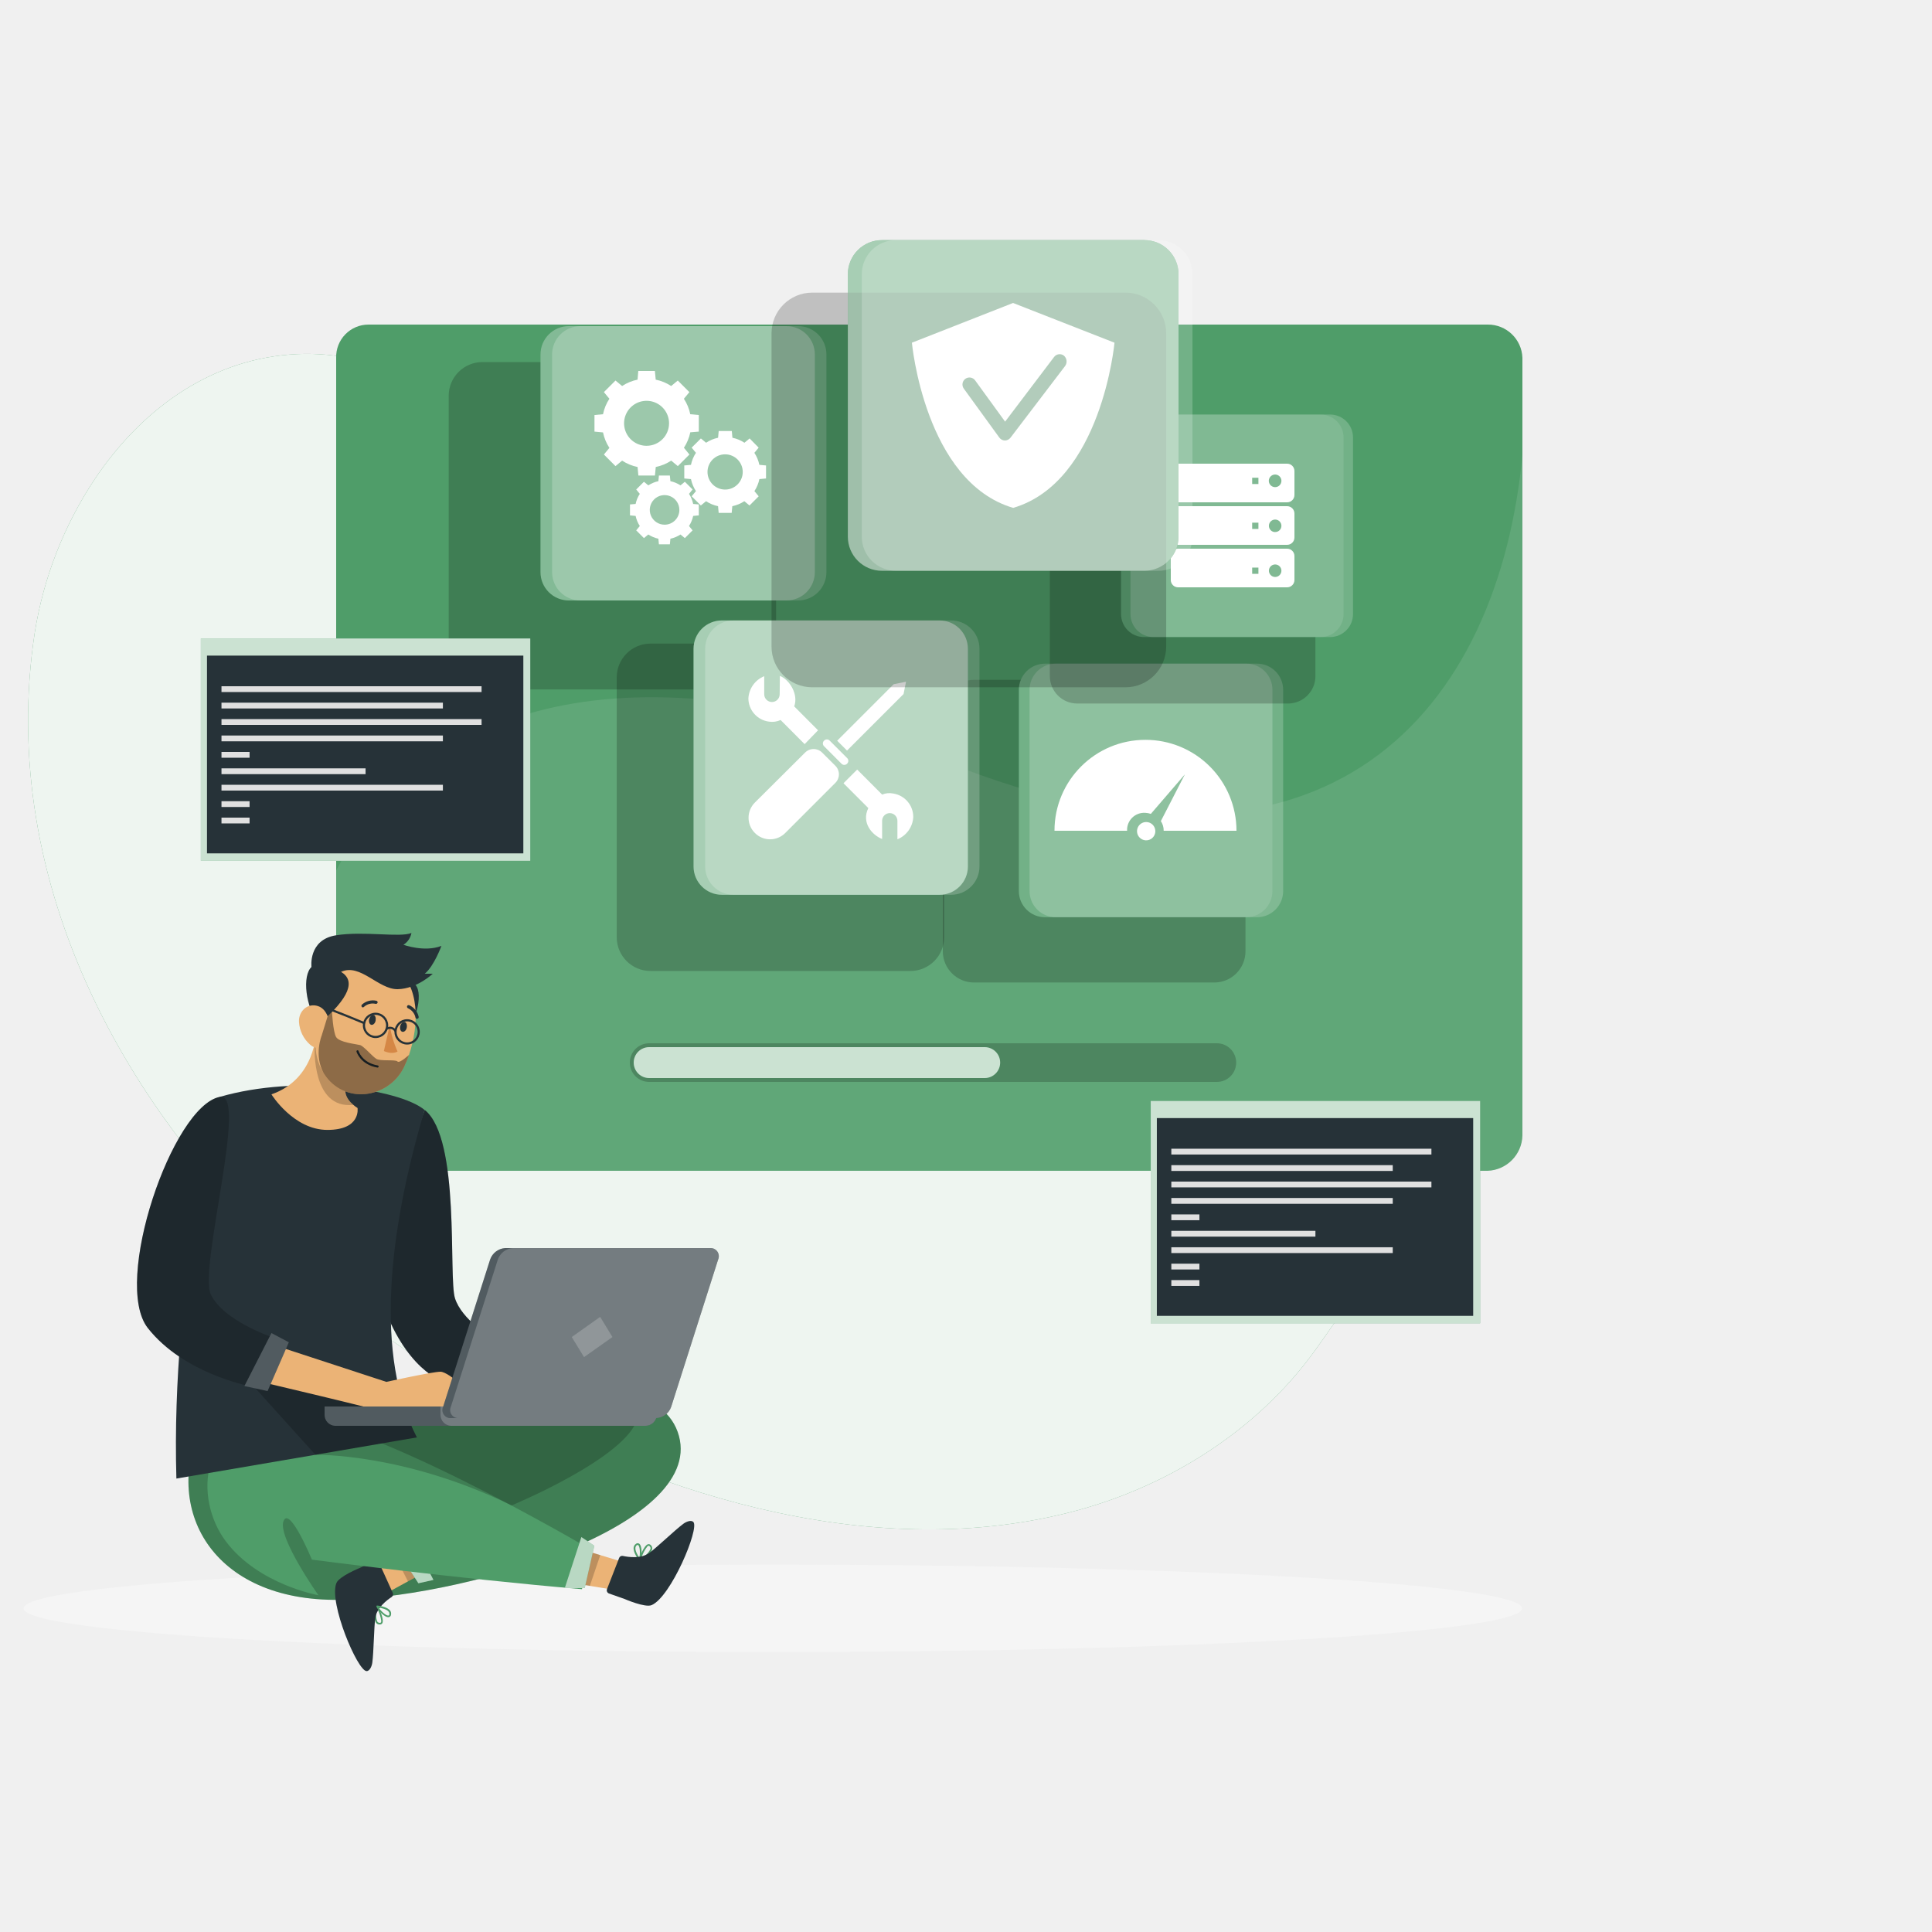
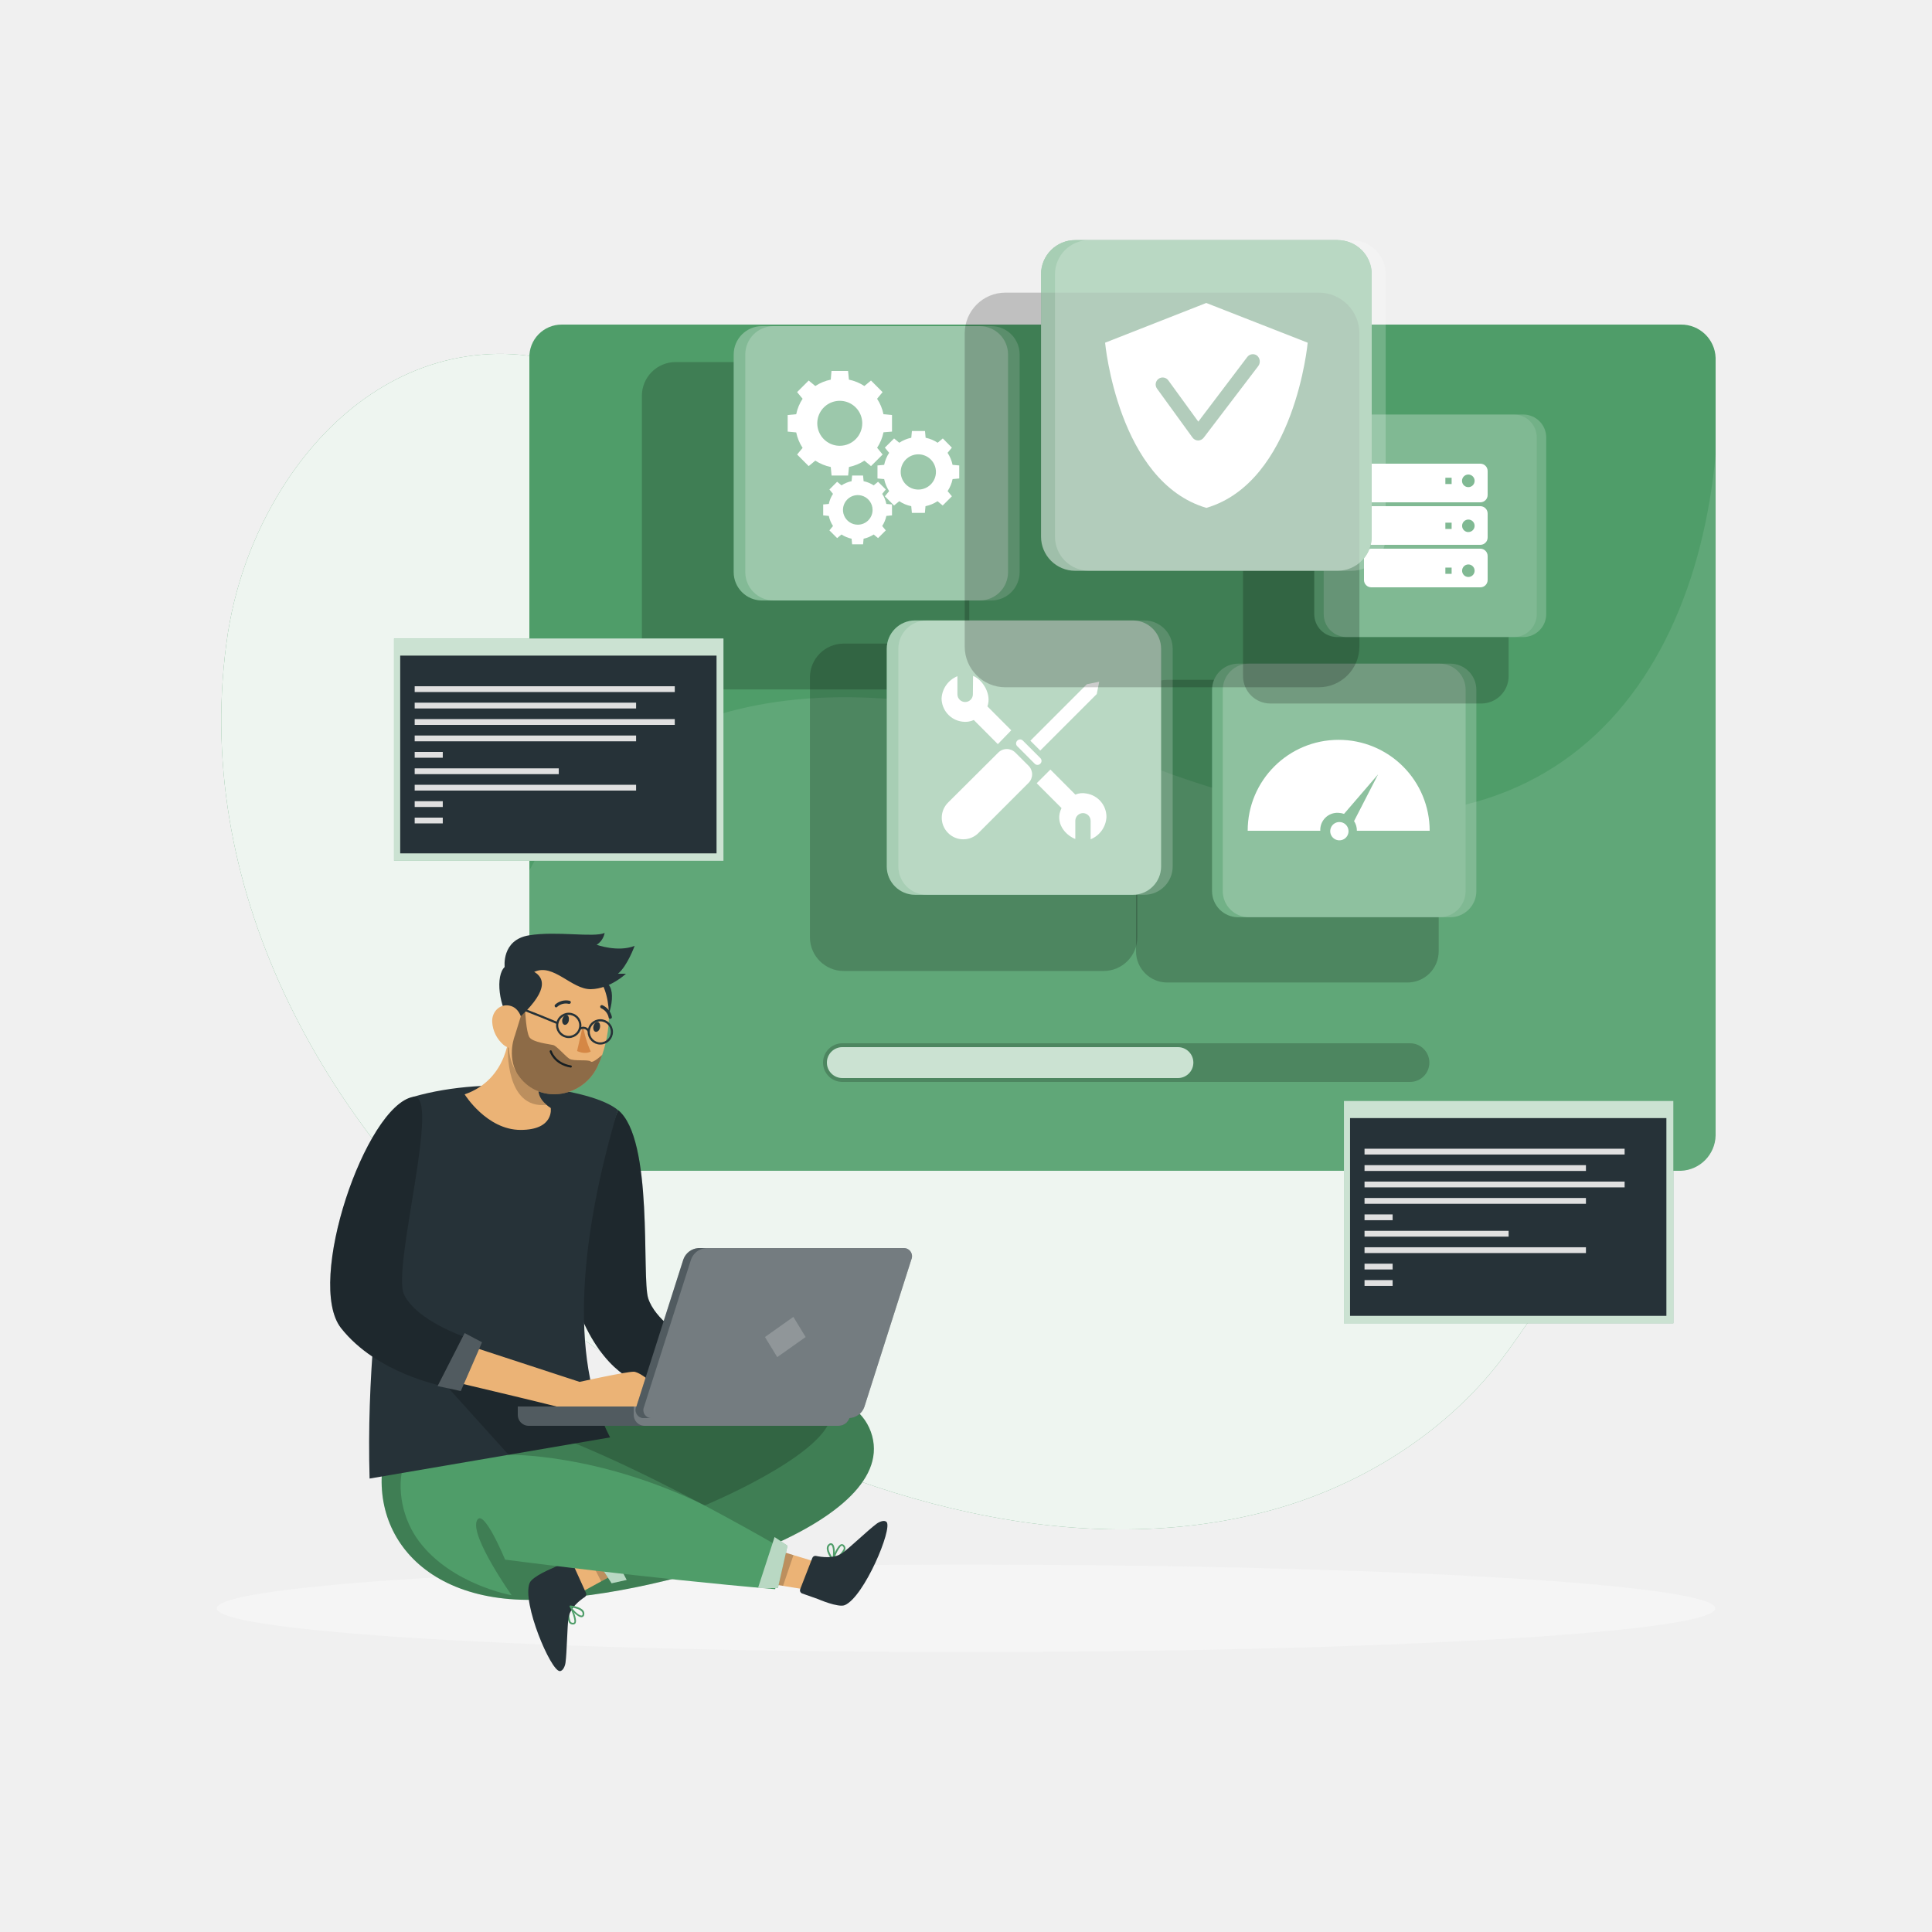
- <svg xmlns="http://www.w3.org/2000/svg" viewBox="50 0 500 500">
+ <svg xmlns="http://www.w3.org/2000/svg" viewBox="0 0 500 500">
  <g id="freepik--background-simple--inject-80">
    <path d="M74.52,124c11.63-17.36,28.92-30.51,50.37-32.23C146,90,166.48,100.87,181.41,115c44.4,42,49.19,124.23,112,147.1,26.23,9.55,53.11-2.86,78.77-8.18,20-4.14,40.68,2.71,44.62,25.12,4.39,25-12.7,51.36-26.59,70.6-15.17,21-38.67,35.54-63.61,41.82-52.39,13.2-109.69-5.46-155-31.71A276.44,276.44,0,0,1,132,332.11c-48.66-41-83-103.28-73-168.41A100.12,100.12,0,0,1,74.52,124Z" style="fill:#4F9D69" />
    <path d="M74.52,124c11.63-17.36,28.92-30.51,50.37-32.23C146,90,166.48,100.87,181.41,115c44.4,42,49.19,124.23,112,147.1,26.23,9.55,53.11-2.86,78.77-8.18,20-4.14,40.68,2.71,44.62,25.12,4.39,25-12.7,51.36-26.59,70.6-15.17,21-38.67,35.54-63.61,41.82-52.39,13.2-109.69-5.46-155-31.71A276.44,276.44,0,0,1,132,332.11c-48.66-41-83-103.28-73-168.41A100.12,100.12,0,0,1,74.52,124Z" style="fill:#fff;opacity:0.9;isolation:isolate" />
  </g>
  <g id="freepik--Shadow--inject-80">
    <ellipse id="freepik--path--inject-80" cx="250" cy="416.24" rx="193.89" ry="11.32" style="fill:#f5f5f5" />
  </g>
  <g id="freepik--Window--inject-80">
    <path d="M444,92.61V293.86a9.36,9.36,0,0,1-9,9.14H145.39c-4.81,0-8.39-4.32-8.39-9.14V92.61A8.36,8.36,0,0,1,145.39,84H435A8.91,8.91,0,0,1,444,92.61Z" style="fill:#4F9D69" />
    <path d="M444,117.69V293.86a9.36,9.36,0,0,1-9,9.14H145.39c-4.81,0-8.39-4.32-8.39-9.14V225.29c25.48-49,86.22-56.94,157.33-28.29C395,237.56,437.93,182.51,444,117.69Z" style="fill:#fff;opacity:0.1;isolation:isolate" />
  </g>
  <g id="freepik--Bar--inject-80">
    <path d="M364.92,280H218a5,5,0,0,1-5-5h0a5,5,0,0,1,5-5H364.92a5,5,0,0,1,5,5h0A5,5,0,0,1,364.92,280Z" style="opacity:0.2;isolation:isolate" />
    <path d="M218,279a4,4,0,1,1,0-8h86.84a4,4,0,1,1,0,8Z" style="fill:#4F9D69" />
    <path d="M218,279a4,4,0,1,1,0-8h86.84a4,4,0,1,1,0,8Z" style="fill:#fff;opacity:0.7;isolation:isolate" />
  </g>
  <g id="freepik--Character--inject-80">
    <g id="freepik--group--inject-80">
      <path d="M159.93,287.26c9.32,7.49,6.07,43.24,7.82,48.74S177,346,177,346l-10.46,12.25s-8.75-1.52-15.4-15.77S159.93,287.26,159.93,287.26Z" style="fill:#263238" />
      <path d="M159.93,287.26c9.32,7.49,6.07,43.24,7.82,48.74S177,346,177,346l-10.46,12.25s-8.75-1.52-15.4-15.77S159.93,287.26,159.93,287.26Z" style="opacity:0.2;isolation:isolate" />
      <path d="M150,365.75s67-18.69,75.38,4.82S173,412.81,139.37,414,92,391.51,101.92,369.08Z" style="fill:#4F9D69" />
      <path d="M150,365.75s67-18.69,75.38,4.82S173,412.81,139.37,414,92,391.51,101.92,369.08Z" style="opacity:0.2;isolation:isolate" />
      <path d="M215.67,403.8a.23.23,0,0,1-.25,0,.17.17,0,0,1-.06-.21c.11-.37,1.23-3.61,2.35-3.95a.74.74,0,0,1,.68.2,1.15,1.15,0,0,1,.39,1.09,3,3,0,0,1-1.05,1.52A12.94,12.94,0,0,1,215.67,403.8Zm.29-.63a4.76,4.76,0,0,0,2.39-2.31.73.73,0,0,0-.28-.74.22.22,0,0,0-.26-.07.61.61,0,0,0-.26.15A9.17,9.17,0,0,0,216,403.17Z" style="fill:#4F9D69" />
      <path d="M215.61,403.84a.2.2,0,0,1-.21-.06c-.11-.09-1.66-2.06-1.4-3.38a1.25,1.25,0,0,1,.53-.81.72.72,0,0,1,.9-.08c.81.57.71,3.19.31,4.19l0,.1Zm-.89-3.85a.82.82,0,0,0-.26.47c-.17.84.61,2.1,1,2.7.25-1.12.17-3-.31-3.29-.05,0-.15-.11-.39.06l-.08.06Z" style="fill:#4F9D69" />
      <path d="M147.4,415.69a.24.24,0,0,1,.18-.17.18.18,0,0,1,.19.11c.2.34,1.73,3.4,1.18,4.44a.68.68,0,0,1-.61.34,1.12,1.12,0,0,1-1.05-.47,3,3,0,0,1-.35-1.82A12.7,12.7,0,0,1,147.4,415.69Zm.24.64a4.83,4.83,0,0,0,0,3.33.74.74,0,0,0,.73.32.25.25,0,0,0,.24-.14,1,1,0,0,0,.07-.29A9.47,9.47,0,0,0,147.64,416.33Z" style="fill:#4F9D69" />
      <polygon points="163.63 393.07 151.78 401.76 146.09 405.93 149.8 412.42 155.58 409.26 169.69 401.54 163.63 393.07" style="fill:#ebb376" />
      <path d="M151.64,412.22l-3.58-7.89a.85.85,0,0,0-1.15-.41l-3.86,1.89s-5.37,2.17-6,3.91c-2,5.1,5.49,22.75,7.82,22.76.85,0,1.36-1.32,1.48-2.16.37-2.68.44-9.4.78-11.63.4-2.6,3-4.6,4.25-5.4A.86.86,0,0,0,151.64,412.22Z" style="fill:#263238" />
      <path d="M147.41,415.62a.21.21,0,0,1,.19-.11c.14,0,2.63.25,3.4,1.36a1.28,1.28,0,0,1,.2.95.72.72,0,0,1-.57.7c-1,.18-2.78-1.72-3.21-2.7l0-.09A.21.21,0,0,1,147.41,415.62Zm3.37,2.06a.8.8,0,0,0-.15-.52c-.48-.7-1.93-1-2.65-1.15.62,1,2,2.2,2.56,2.09.06,0,.18,0,.23-.32v-.1Z" style="fill:#4F9D69" />
      <polygon points="163.63 393.07 151.78 401.76 155.58 409.26 169.69 401.54 163.63 393.07" style="opacity:0.2;isolation:isolate" />
      <polygon points="158.28 409.75 162.18 408.88 155.71 396.52 152.09 400.21 158.28 409.75" style="fill:#4F9D69" />
      <polygon points="158.28 409.75 162.18 408.88 155.71 396.52 152.09 400.21 158.28 409.75" style="fill:#fff;opacity:0.6;isolation:isolate" />
      <polygon points="188.15 408.03 202.65 410.42 209.62 411.57 211.65 404.37 205.35 402.46 189.97 397.78 188.15 408.03" style="fill:#ebb376" />
      <path d="M210.23,403.2l-3.14,8.07a.87.87,0,0,0,.51,1.12l4.05,1.43s5.31,2.32,7,1.58c5-2.16,12.42-19.84,10.79-21.51-.6-.61-1.89-.05-2.58.46-2.17,1.6-7,6.26-8.85,7.57-2.14,1.54-5.41,1.06-6.83.75A.84.84,0,0,0,210.23,403.2Z" style="fill:#263238" />
      <polygon points="188.15 408.03 202.65 410.42 205.35 402.46 189.97 397.78 188.15 408.03" style="opacity:0.2;isolation:isolate" />
      <path d="M202.85,401s-60.28-35.56-80.68-34.61S100,387.6,108.41,398.85s24,14,24,14-10.58-15-9.05-19.16,7.36,9.94,7.36,9.94,37.35,4.89,69.89,7.65Z" style="fill:#4F9D69" />
      <polygon points="203.81 400.04 200.46 397.79 196.16 411 201.32 411 203.81 400.04" style="fill:#4F9D69" />
      <polygon points="203.81 400.04 200.46 397.79 196.16 411 201.32 411 203.81 400.04" style="fill:#fff;opacity:0.6;isolation:isolate" />
      <path d="M157.89,372c-10.91-21-7.44-52.95,2-84.74-6.6-5.51-32.93-9.23-53-3.39,0,0-12.74,47.21-11.24,98.78Z" style="fill:#263238" />
      <path d="M134.73,292.42c-8.77,0-14.48-9.2-14.48-9.2,11.5-4,11.54-16.17,11.54-16.17l4.43,4.33,6.31,6.18c-5.25,3.72-2.77,6.94-1.1,8.37a7.68,7.68,0,0,0,1.1.82S143.5,292.42,134.73,292.42Z" style="fill:#ebb376" />
      <path d="M141.43,285.93c-10.76,1.21-10-14.9-10-14.9a27.39,27.39,0,0,1,4.82.35l6.31,6.18C137.28,281.28,139.76,284.5,141.43,285.93Z" style="opacity:0.2;isolation:isolate" />
      <path d="M149.83,255c-4.07,1.68-3.29,6.13,3.47,14.24,4.16-3.59,6.42-11.75,4.23-14.37S153.39,253.51,149.83,255Z" style="fill:#263238" />
      <path d="M155.85,273v0a28.43,28.43,0,0,1-1.3,3.18c-4,8.19-15.58,9.78-20.7,1.68l-.06-.08c-3.38-5.45-2.11-10.54-.7-19.36a12.2,12.2,0,0,1,19-8.18C158.83,254.93,158.43,265.47,155.85,273Z" style="fill:#ebb376" />
      <path d="M145.54,263.75c-.16.71.09,1.37.55,1.47s1-.38,1.12-1.09-.09-1.36-.54-1.47S145.74,263.06,145.54,263.75Z" style="fill:#263238" />
      <path d="M153.58,265.57c-.16.7.09,1.36.56,1.46s1-.37,1.13-1.09-.1-1.37-.56-1.47S153.74,264.86,153.58,265.57Z" style="fill:#263238" />
      <path d="M150.88,265.31a25.88,25.88,0,0,0,2,6.82c-1.54.88-3.53-.13-3.53-.13Z" style="fill:#d58745" />
      <path d="M143.91,260.72a.37.37,0,0,1-.25-.12.42.42,0,0,1,0-.6,4.21,4.21,0,0,1,3.77-1,.41.41,0,0,1,.29.5v0a.45.45,0,0,1-.53.29h0a3.35,3.35,0,0,0-3,.79A.44.44,0,0,1,143.91,260.72Z" style="fill:#263238" />
      <path d="M157.85,263.68a.45.45,0,0,1-.32-.33,3.39,3.39,0,0,0-1.92-2.4.44.44,0,0,1-.26-.55.43.43,0,0,1,.54-.26,4.23,4.23,0,0,1,2.46,3,.42.42,0,0,1-.31.51h-.19Z" style="fill:#263238" />
      <path d="M138.28,251.52c3.75,2.31,2.27,6.58-5.69,13.5-3.55-4.2-4.48-12.63-1.89-14.85S135,249.51,138.28,251.52Z" style="fill:#263238" />
      <path d="M127.38,264.48a8.46,8.46,0,0,0,2.83,5.84c2.24,2,4.63.26,5.08-2.52.41-2.51-.28-6.55-3-7.43S127.23,261.73,127.38,264.48Z" style="fill:#ebb376" />
      <path d="M142.53,272.09s.92,3.18,5.18,3.92" style="fill:none;stroke:#263238;stroke-linecap:round;stroke-linejoin:round;stroke-width:0.557px" />
      <path d="M150.19,265.37a3,3,0,1,1-3-3A3,3,0,0,1,150.19,265.37Z" style="fill:none;stroke:#263238;stroke-linecap:round;stroke-linejoin:round;stroke-width:0.557px" />
      <path d="M158.36,267.05a3,3,0,1,1-3-3A3,3,0,0,1,158.36,267.05Z" style="fill:none;stroke:#263238;stroke-linecap:round;stroke-linejoin:round;stroke-width:0.557px" />
      <path d="M150.19,266.19a1.6,1.6,0,0,1,2.11.56" style="fill:none;stroke:#263238;stroke-linecap:round;stroke-linejoin:round;stroke-width:0.557px" />
      <path d="M144.19,264.75s-8.69-3.66-10.31-4" style="fill:none;stroke:#263238;stroke-linecap:round;stroke-linejoin:round;stroke-width:0.557px" />
      <path d="M130.61,250.29s-.9-7.06,6.31-8.23,16.64.64,19.56-.61a4.59,4.59,0,0,1-2.07,3.06s5.5,2,9.83.28c0,0-1.88,5.21-4.31,7.21H162s-4.1,3.92-9.09,4-9.69-6.79-14.63-4.48S130.61,250.29,130.61,250.29Z" style="fill:#263238" />
      <path d="M155.85,273v0a28.43,28.43,0,0,1-1.3,3.18c-4,8.19-15.58,9.78-20.7,1.68l-.06-.08c-2.64-4.69-.53-9.81-.53-9.81l1.54-5,1.12-1.11s.26,5.07,1.05,6.5,5.29,1.85,6.21,2.1,3.1,2.85,4.18,3.55,5,.12,5.51.7S155.85,273,155.85,273Z" style="opacity:0.4;isolation:isolate" />
      <path d="M110.89,353.5l20.74,23s22.92-.51,50.76,13.1c0,0,29.87-12.34,32.62-22.59s-62.71-3-62.71-3Z" style="opacity:0.2;isolation:isolate" />
      <path d="M116.75,346.75,150,357.63S161.88,355,164,355s10.33,6.67,5.69,9-17.31,2.63-18.69,1.88-38.25-9.38-38.25-9.38Z" style="fill:#ebb376" />
      <path d="M106.89,283.87c7.52-1.46-5.53,44.38-2.33,51.13s15.69,11,15.69,11l-5.75,12.69s-17-3.21-26.25-15S94.61,286.25,106.89,283.87Z" style="fill:#263238" />
      <path d="M106.89,283.87c7.52-1.46-5.53,44.38-2.33,51.13s15.69,11,15.69,11l-5.75,12.69s-17-3.21-26.25-15S94.61,286.25,106.89,283.87Z" style="opacity:0.2;isolation:isolate" />
      <polygon points="120.25 345 113.25 358.71 119.25 360 124.75 347.38 120.25 345" style="fill:#263238" />
      <polygon points="120.25 345 113.25 358.71 119.25 360 124.75 347.38 120.25 345" style="fill:#fff;opacity:0.2;isolation:isolate" />
      <path d="M134,364v2.18a2.83,2.83,0,0,0,2.7,2.82h80.39a3,3,0,0,0,2.91-2.82V364Z" style="fill:#263238" />
      <path d="M134,364v2.18a2.83,2.83,0,0,0,2.7,2.82h80.39a3,3,0,0,0,2.91-2.82V364Z" style="fill:#fff;opacity:0.2;isolation:isolate" />
      <path d="M164,364v2.18a2.84,2.84,0,0,0,2.71,2.82h50.38a3,3,0,0,0,2.91-2.82V364Z" style="fill:#fff;opacity:0.2;isolation:isolate" />
      <path d="M166.71,367h53.11a4.33,4.33,0,0,0,3.86-2.85l12.18-38.21a2.11,2.11,0,0,0-2-2.94H180.71a4.44,4.44,0,0,0-3.86,2.94L164.67,364.1A2.08,2.08,0,0,0,166.71,367Z" style="fill:#263238" />
      <path d="M166.71,367h53.11a4.33,4.33,0,0,0,3.86-2.85l12.18-38.21a2.11,2.11,0,0,0-2-2.94H180.71a4.44,4.44,0,0,0-3.86,2.94L164.67,364.1A2.08,2.08,0,0,0,166.71,367Z" style="fill:#fff;opacity:0.2;isolation:isolate" />
      <path d="M168.71,367h51.11a4.33,4.33,0,0,0,3.86-2.85l12.18-38.21a2.11,2.11,0,0,0-2-2.94H182.71a4.44,4.44,0,0,0-3.86,2.94L166.67,364.1A2.08,2.08,0,0,0,168.71,367Z" style="fill:#fff;opacity:0.2;isolation:isolate" />
      <polygon points="205.32 340.81 197.97 346.02 201.15 351.22 208.5 346.02 205.32 340.81" style="fill:#fff;opacity:0.2;isolation:isolate" />
    </g>
  </g>
  <g id="freepik--Tabs--inject-80">
    <rect x="166.12" y="93.7" width="84.73" height="84.73" rx="8.74" style="opacity:0.2;isolation:isolate" />
    <rect x="189.88" y="84.4" width="71" height="71" rx="7.33" style="fill:#4F9D69;isolation:isolate" />
    <rect x="189.88" y="84.4" width="71" height="71" rx="7.33" style="fill:#fff;opacity:0.3;isolation:isolate" />
    <path d="M230.85,111.7v-4.29l-2.21-.21a11.4,11.4,0,0,0-1.65-4l1.42-1.72-3-3-1.71,1.42a11.53,11.53,0,0,0-4-1.65L219.48,96h-4.29L215,98.25a11.53,11.53,0,0,0-4,1.65l-1.71-1.42-3,3,1.42,1.72a11.4,11.4,0,0,0-1.65,4l-2.21.21v4.29l2.21.21a11.53,11.53,0,0,0,1.65,4l-1.42,1.72,3,3,1.71-1.42a11.53,11.53,0,0,0,4,1.65l.21,2.21h4.29l.21-2.21a11.53,11.53,0,0,0,4-1.65l1.71,1.42,3-3L227,115.88a11.53,11.53,0,0,0,1.65-4Zm-13.51,3.67a5.82,5.82,0,1,1,5.81-5.81A5.82,5.82,0,0,1,217.34,115.37Z" style="fill:#fff" />
    <path d="M248.25,123.83v-3.37l-1.73-.16a8.92,8.92,0,0,0-1.29-3.11l1.11-1.34L244,113.47l-1.34,1.11a8.92,8.92,0,0,0-3.11-1.29l-.16-1.74H236l-.16,1.74a8.92,8.92,0,0,0-3.11,1.29l-1.34-1.11L229,115.85l1.11,1.34a8.92,8.92,0,0,0-1.29,3.11l-1.73.16v3.37l1.73.16a8.92,8.92,0,0,0,1.29,3.11L229,128.44l2.38,2.38,1.34-1.11a8.92,8.92,0,0,0,3.11,1.29l.16,1.73h3.37l.16-1.73a8.92,8.92,0,0,0,3.11-1.29l1.34,1.11,2.38-2.38-1.11-1.34a8.92,8.92,0,0,0,1.29-3.11Zm-10.59,2.87a4.56,4.56,0,1,1,4.56-4.56A4.56,4.56,0,0,1,237.66,126.7Z" style="fill:#fff" />
    <path d="M230.85,133.38v-2.83l-1.46-.13a7.44,7.44,0,0,0-1.08-2.61l.93-1.13-2-2-1.13.93a7.6,7.6,0,0,0-2.61-1.08l-.14-1.46h-2.83l-.14,1.46a7.6,7.6,0,0,0-2.61,1.08l-1.13-.93-2,2,.93,1.13a7.44,7.44,0,0,0-1.08,2.61l-1.46.13v2.83l1.46.14a7.6,7.6,0,0,0,1.08,2.61l-.93,1.13,2,2,1.13-.93a7.82,7.82,0,0,0,2.61,1.09l.14,1.45h2.83l.14-1.45a7.82,7.82,0,0,0,2.61-1.09l1.13.93,2-2-.93-1.13a7.6,7.6,0,0,0,1.08-2.61ZM222,135.79a3.83,3.83,0,1,1,3.82-3.82A3.82,3.82,0,0,1,222,135.79Z" style="fill:#fff" />
    <rect x="192.88" y="84.4" width="71" height="71" rx="7.33" style="fill:#fff;opacity:0.2;isolation:isolate" />
    <rect x="294" y="175.94" width="78.33" height="78.33" rx="8.08" style="opacity:0.2;isolation:isolate" />
    <rect x="313.68" y="171.75" width="65.63" height="65.63" rx="6.77" style="fill:#4F9D69;isolation:isolate" />
    <rect x="313.68" y="171.75" width="65.63" height="65.63" rx="6.77" style="fill:#fff;opacity:0.2;isolation:isolate" />
    <path d="M349,215.11a2.37,2.37,0,1,1-2.36-2.37A2.37,2.37,0,0,1,349,215.11Z" style="fill:#fff" />
    <path d="M346.43,191.47A23.52,23.52,0,0,0,322.9,215h18.79a4.43,4.43,0,0,1,4.74-4.64,5.11,5.11,0,0,1,1.41.27l8.81-10.23-6.22,12.1a4.46,4.46,0,0,1,.73,2.5H370A23.53,23.53,0,0,0,346.43,191.47Z" style="fill:#fff" />
    <rect x="316.45" y="171.75" width="65.63" height="65.63" rx="6.77" style="fill:#fff;opacity:0.2;isolation:isolate" />
    <rect x="321.7" y="113.34" width="68.73" height="68.73" rx="7.09" style="opacity:0.2;isolation:isolate" />
    <rect x="340.13" y="107.28" width="57.59" height="57.59" rx="5.94" style="fill:#4F9D69;isolation:isolate" />
    <rect x="340.13" y="107.28" width="57.59" height="57.59" rx="5.94" style="fill:#fff;opacity:0.1;isolation:isolate" />
    <path d="M385,121.89a1.89,1.89,0,0,0-1.89-1.89H354.89a1.89,1.89,0,0,0-1.89,1.89v6.22a1.89,1.89,0,0,0,1.89,1.89h28.22a1.89,1.89,0,0,0,1.89-1.89Zm-9.32,3.37h-1.62v-1.62h1.62Zm4.33.81a1.63,1.63,0,1,1,1.62-1.62A1.62,1.62,0,0,1,380,126.07Z" style="fill:#fff" />
    <path d="M385,132.89a1.89,1.89,0,0,0-1.89-1.89H354.89a1.89,1.89,0,0,0-1.89,1.89v6.22a1.89,1.89,0,0,0,1.89,1.89h28.22a1.89,1.89,0,0,0,1.89-1.89Zm-9.32,4h-1.62v-1.62h1.62Zm4.33.81a1.62,1.62,0,1,1,1.62-1.62A1.61,1.61,0,0,1,380,137.69Z" style="fill:#fff" />
    <path d="M385,143.89a1.89,1.89,0,0,0-1.89-1.89H354.89a1.89,1.89,0,0,0-1.89,1.89v6.22a1.89,1.89,0,0,0,1.89,1.89h28.22a1.89,1.89,0,0,0,1.89-1.89Zm-9.32,4.62h-1.62v-1.62h1.62Zm4.33.81a1.62,1.62,0,1,1,1.62-1.62A1.62,1.62,0,0,1,380,149.32Z" style="fill:#fff" />
    <rect x="342.57" y="107.28" width="57.59" height="57.59" rx="5.94" style="fill:#fff;opacity:0.2;isolation:isolate" />
    <rect x="209.61" y="166.56" width="84.73" height="84.73" rx="8.74" style="opacity:0.2;isolation:isolate" />
    <rect x="229.49" y="160.57" width="71" height="71" rx="7.33" style="fill:#4F9D69;isolation:isolate" />
    <rect x="229.49" y="160.57" width="71" height="71" rx="7.33" style="fill:#fff;opacity:0.5;isolation:isolate" />
    <path d="M245.35,215.56h0a5.55,5.55,0,0,1,0-7.85l13-12.94a3.11,3.11,0,0,1,4.42,0l3.42,3.41a3.12,3.12,0,0,1,0,4.43l-12.95,12.95A5.53,5.53,0,0,1,245.35,215.56Z" style="fill:#fff" />
    <polygon points="269.21 194.25 266.66 191.7 281.29 177.07 284.48 176.43 283.84 179.62 269.21 194.25" style="fill:#fff" />
    <path d="M267.77,197.64l-4.5-4.51a1,1,0,0,1,0-1.45h0a1,1,0,0,1,1.46,0l4.5,4.5a1,1,0,0,1,0,1.46h0A1,1,0,0,1,267.77,197.64Z" style="fill:#fff" />
    <path d="M261.71,189l-6.17-6.19c1.15-3.09-1.18-6.89-3.71-7.89l-.05,4.76a2,2,0,0,1-2,2,2,2,0,0,1-2-2V175a6.58,6.58,0,0,0-4.1,5.76,6.11,6.11,0,0,0,5.34,6,5.27,5.27,0,0,0,3-.42l6.22,6.24Z" style="fill:#fff" />
    <path d="M282.25,212.48v4.73a6.58,6.58,0,0,0,4.1-5.76,6.12,6.12,0,0,0-5.2-6.09,4.81,4.81,0,0,0-2.85.28l-6.46-6.48-3.54,3.54,6.42,6.43c-1.86,3.8,1,7,3.57,8v-4.7a2,2,0,0,1,2-2A2,2,0,0,1,282.25,212.48Z" style="fill:#fff" />
    <rect x="232.49" y="160.57" width="71" height="71" rx="7.33" style="fill:#fff;opacity:0.2;isolation:isolate" />
    <rect x="269.41" y="62.13" width="85.58" height="85.58" rx="8.83" transform="translate(624.41 209.85) rotate(180)" style="fill:#4F9D69;isolation:isolate" />
    <rect x="249.67" y="75.73" width="102.14" height="102.14" rx="10.54" style="opacity:0.2;isolation:isolate" />
    <rect x="269.41" y="62.13" width="85.58" height="85.58" rx="8.83" transform="translate(624.41 209.85) rotate(180)" style="fill:#fff;opacity:0.5;isolation:isolate" />
    <path d="M312.18,78.41,286,88.69s3.31,36,26.21,42.75c22.91-6.75,26.22-42.75,26.22-42.75Zm-.66,34.86a1.85,1.85,0,0,1-1.45.73h0a1.82,1.82,0,0,1-1.45-.76l-9.19-12.67a1.81,1.81,0,1,1,2.93-2.13l7.76,10.68L322.8,92.38a1.81,1.81,0,0,1,2.53-.35,2,2,0,0,1,.35,2.65Z" style="fill:#fff" />
    <rect x="273.03" y="62.13" width="85.58" height="85.58" rx="8.83" transform="translate(631.64 209.85) rotate(180)" style="fill:#fff;opacity:0.2;isolation:isolate" />
  </g>
  <g id="freepik--Promt-2--inject-80">
    <rect x="347.81" y="284.93" width="85.25" height="57.53" style="fill:#4F9D69" />
    <rect x="347.81" y="284.93" width="85.25" height="57.53" style="fill:#fff;opacity:0.7;isolation:isolate" />
    <rect x="349.39" y="289.36" width="81.87" height="51.18" style="fill:#263238" />
    <rect x="353.14" y="297.29" width="67.31" height="1.5" style="fill:#e0e0e0" />
    <rect x="353.14" y="301.54" width="57.3" height="1.5" style="fill:#e0e0e0" />
    <rect x="353.14" y="305.79" width="67.31" height="1.5" style="fill:#e0e0e0" />
    <rect x="353.14" y="310.04" width="57.3" height="1.5" style="fill:#e0e0e0" />
    <rect x="353.14" y="314.29" width="7.27" height="1.5" style="fill:#e0e0e0" />
    <rect x="353.14" y="318.54" width="37.29" height="1.5" style="fill:#e0e0e0" />
    <rect x="353.14" y="322.79" width="57.3" height="1.5" style="fill:#e0e0e0" />
    <rect x="353.14" y="327.04" width="7.27" height="1.5" style="fill:#e0e0e0" />
    <rect x="353.14" y="331.29" width="7.27" height="1.5" style="fill:#e0e0e0" />
  </g>
  <g id="freepik--Promt-1--inject-80">
    <rect x="101.98" y="165.24" width="85.25" height="57.53" style="fill:#4F9D69" />
    <rect x="101.98" y="165.24" width="85.25" height="57.53" style="fill:#fff;opacity:0.7;isolation:isolate" />
    <rect x="103.57" y="169.67" width="81.87" height="51.18" style="fill:#263238" />
    <rect x="107.32" y="177.6" width="67.31" height="1.5" style="fill:#e0e0e0" />
    <rect x="107.32" y="181.85" width="57.3" height="1.5" style="fill:#e0e0e0" />
    <rect x="107.32" y="186.1" width="67.31" height="1.5" style="fill:#e0e0e0" />
    <rect x="107.32" y="190.35" width="57.3" height="1.5" style="fill:#e0e0e0" />
    <rect x="107.32" y="194.6" width="7.27" height="1.5" style="fill:#e0e0e0" />
    <rect x="107.32" y="198.85" width="37.29" height="1.5" style="fill:#e0e0e0" />
    <rect x="107.32" y="203.1" width="57.3" height="1.5" style="fill:#e0e0e0" />
    <rect x="107.32" y="207.35" width="7.27" height="1.5" style="fill:#e0e0e0" />
    <rect x="107.32" y="211.6" width="7.27" height="1.5" style="fill:#e0e0e0" />
  </g>
</svg>
